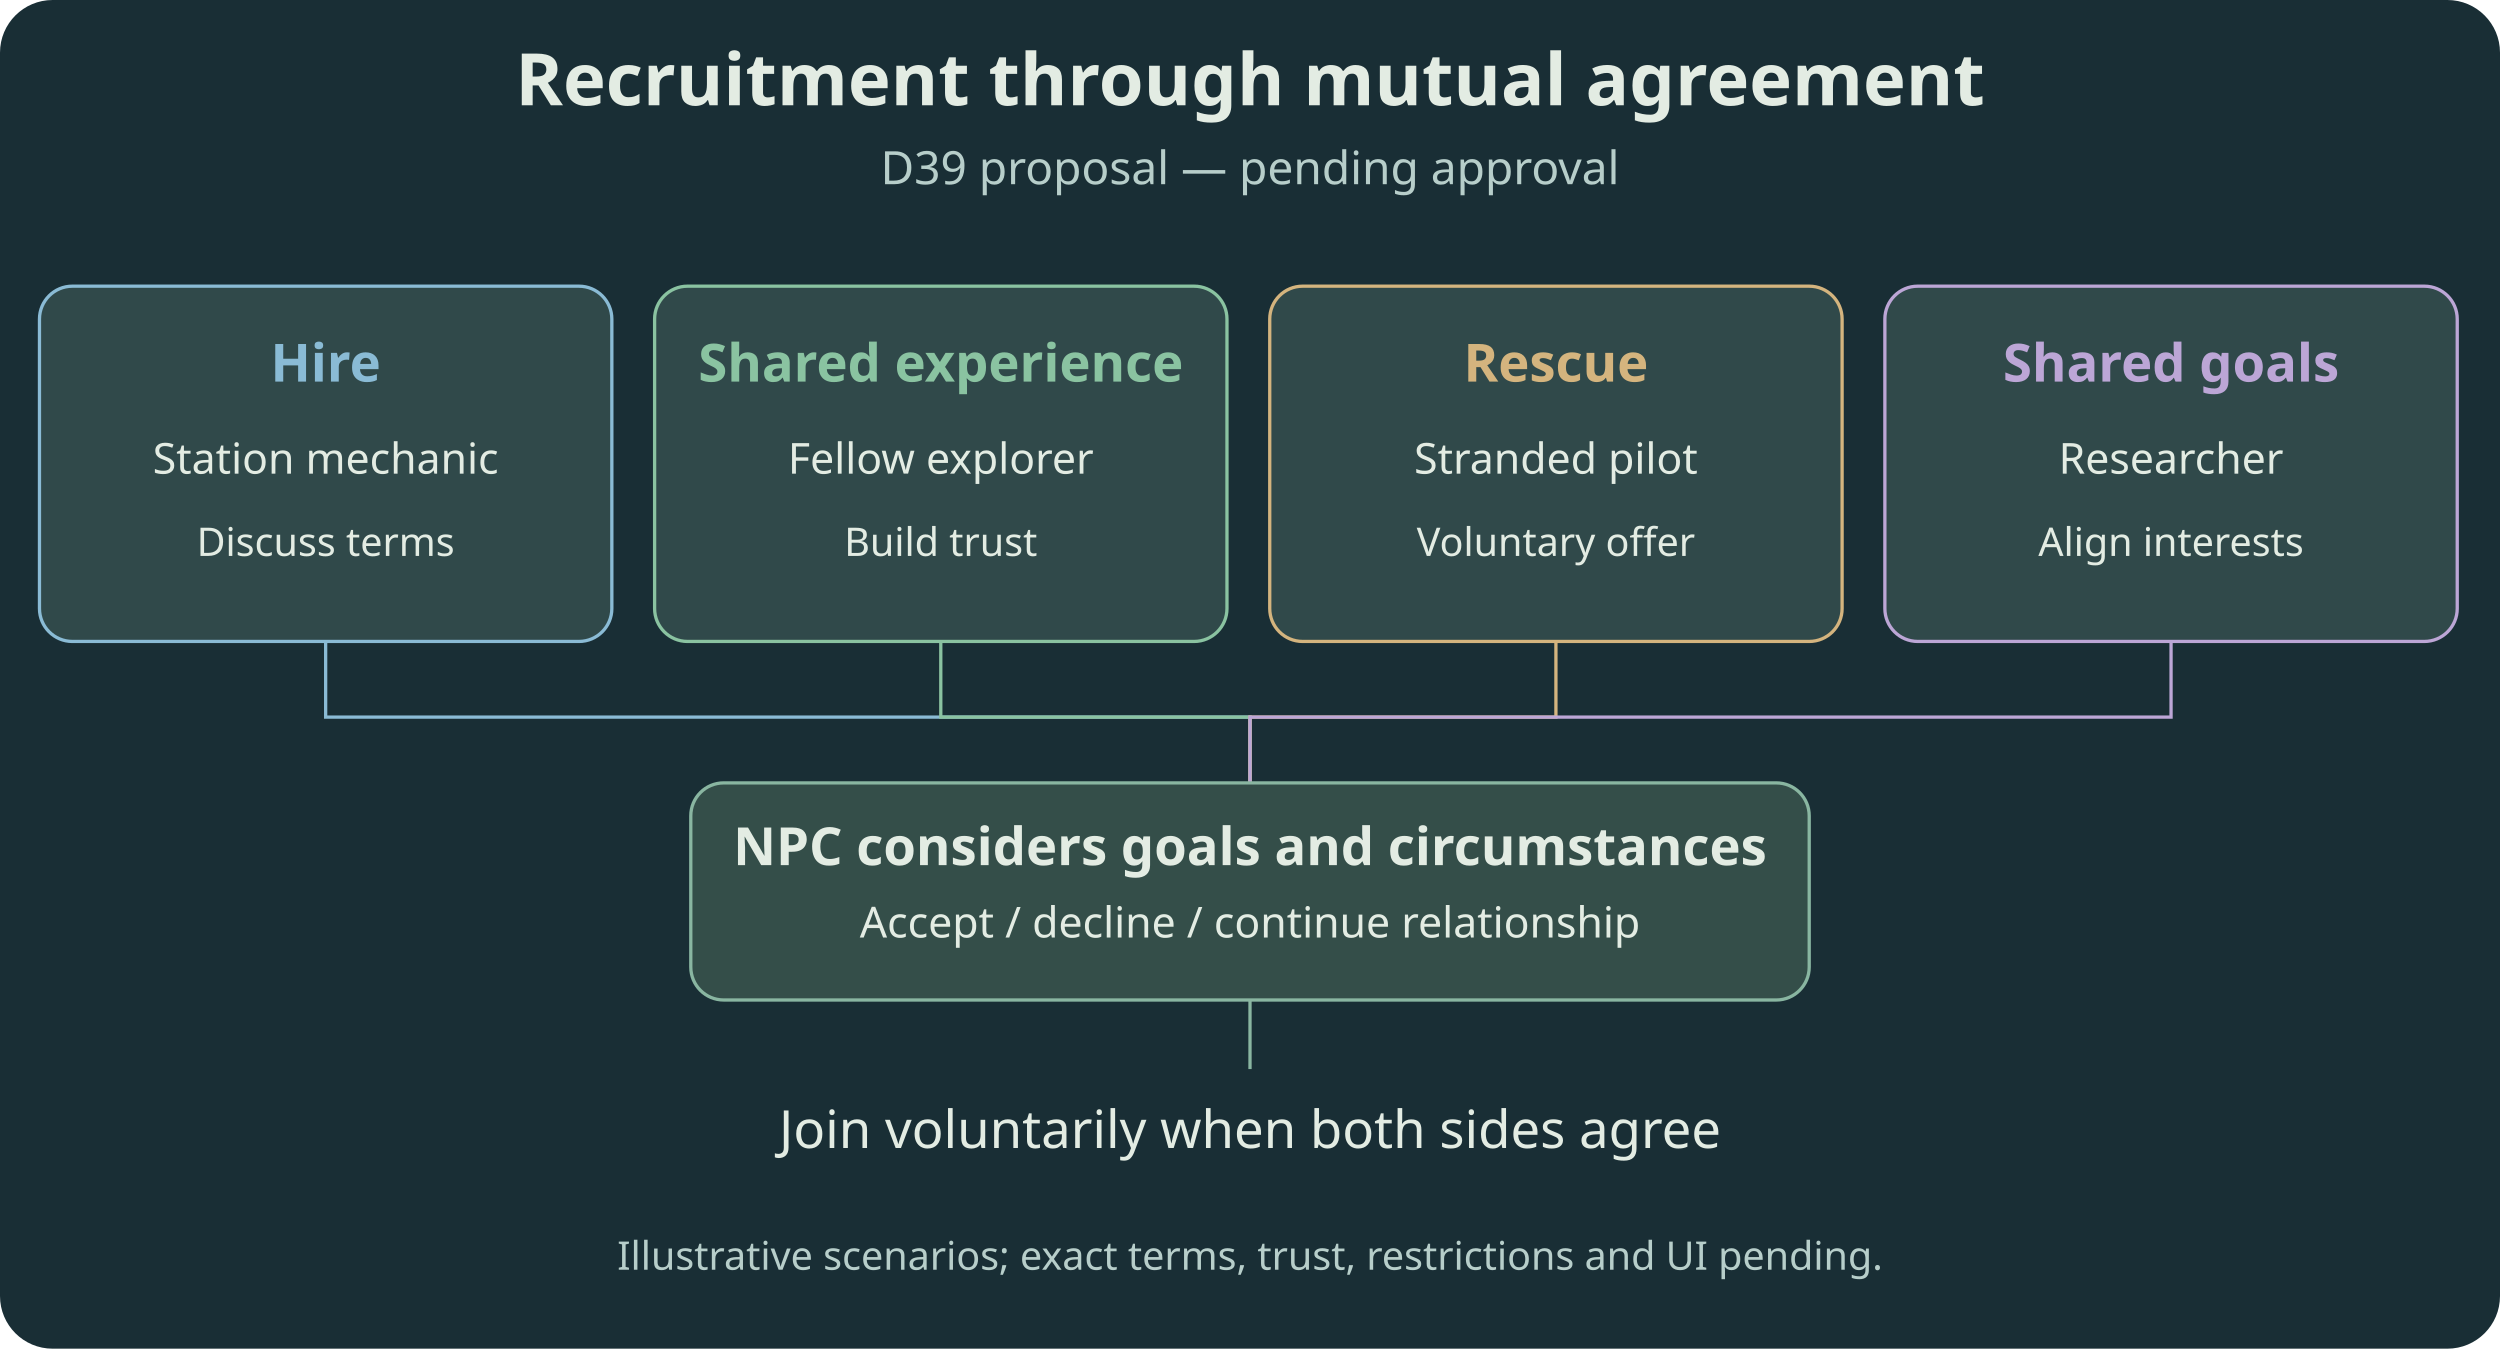
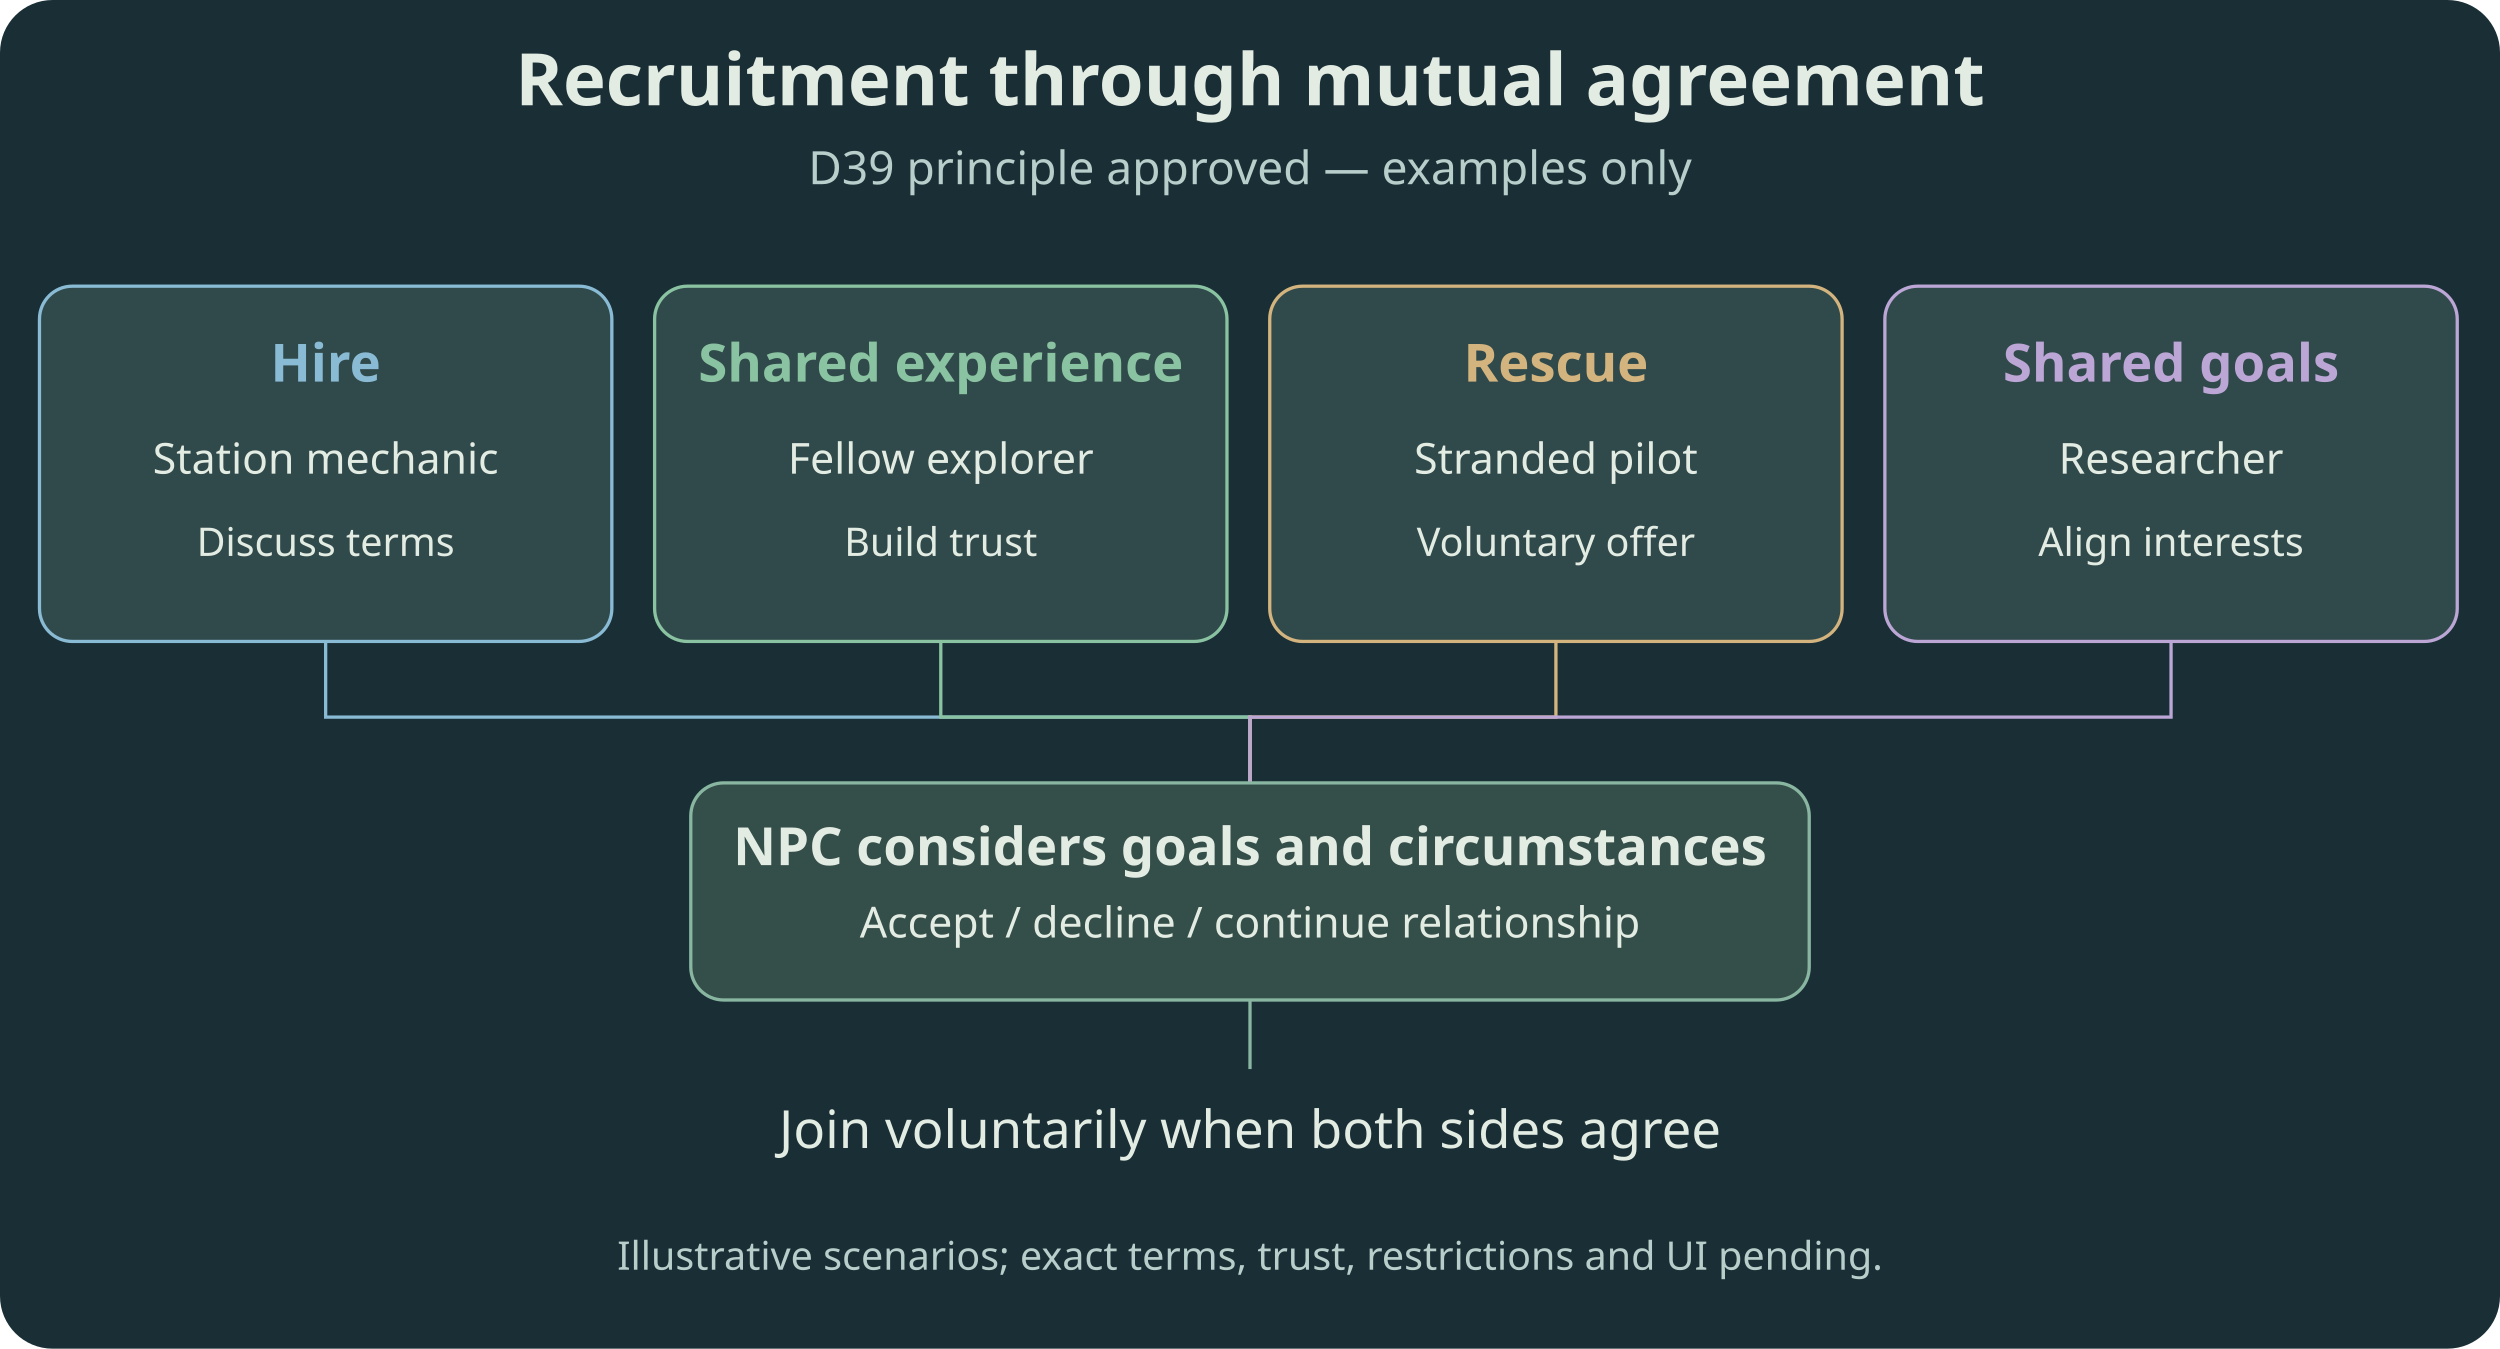
<svg xmlns="http://www.w3.org/2000/svg" viewBox="0 0 760 410">
  <rect width="760" height="410" rx="16" fill="#192e35" />
  <g font-family="sans-serif" fill="#e3ece3" text-anchor="middle">
    <text x="380" y="32" font-size="22" font-weight="bold">Recruitment through mutual agreement</text>
-     <text x="380" y="56" font-size="14" fill="#b7ceca">D39 proposal — pending approval</text>
+     <text x="380" y="56" font-size="14" fill="#b7ceca">D39 principle approved — examples only</text>
    <rect x="12" y="87" width="174" height="108" rx="10" fill="#30494a" stroke="#8abbd5" />
    <text x="99" y="116" font-size="16" font-weight="bold" fill="#8abbd5">Hire</text>
    <text x="99" y="144" font-size="13">Station mechanic</text>
    <text x="99" y="169" font-size="12">Discuss terms</text>
    <path d="M99 195V218H380V238" fill="none" stroke="#8abbd5" />
    <rect x="199" y="87" width="174" height="108" rx="10" fill="#30494a" stroke="#8ac3a1" />
    <text x="286" y="116" font-size="16" font-weight="bold" fill="#8ac3a1">Shared experience</text>
    <text x="286" y="144" font-size="13">Fellow explorer</text>
    <text x="286" y="169" font-size="12">Build trust</text>
    <path d="M286 195V218H380V238" fill="none" stroke="#8ac3a1" />
    <rect x="386" y="87" width="174" height="108" rx="10" fill="#30494a" stroke="#d4b47e" />
    <text x="473" y="116" font-size="16" font-weight="bold" fill="#d4b47e">Rescue</text>
    <text x="473" y="144" font-size="13">Stranded pilot</text>
    <text x="473" y="169" font-size="12">Voluntary offer</text>
    <path d="M473 195V218H380V238" fill="none" stroke="#d4b47e" />
    <rect x="573" y="87" width="174" height="108" rx="10" fill="#30494a" stroke="#bca6d6" />
    <text x="660" y="116" font-size="16" font-weight="bold" fill="#bca6d6">Shared goals</text>
    <text x="660" y="144" font-size="13">Researcher</text>
    <text x="660" y="169" font-size="12">Align interests</text>
    <path d="M660 195V218H380V238" fill="none" stroke="#bca6d6" />
    <rect x="210" y="238" width="340" height="66" rx="10" fill="#344e49" stroke="#89b6a1" />
    <text x="380" y="263" font-size="16" font-weight="bold">NPC considers goals and circumstances</text>
    <text x="380" y="285" font-size="13">Accept / decline / continue relationship</text>
    <path d="M380 304V325" stroke="#89b6a1" />
    <text x="380" y="349" font-size="16">Join voluntarily when both sides agree</text>
    <text x="380" y="386" font-size="12" fill="#b7ceca">Illustrative scenarios; exact terms, trust, restrictions and UI pending.</text>
  </g>
</svg>
